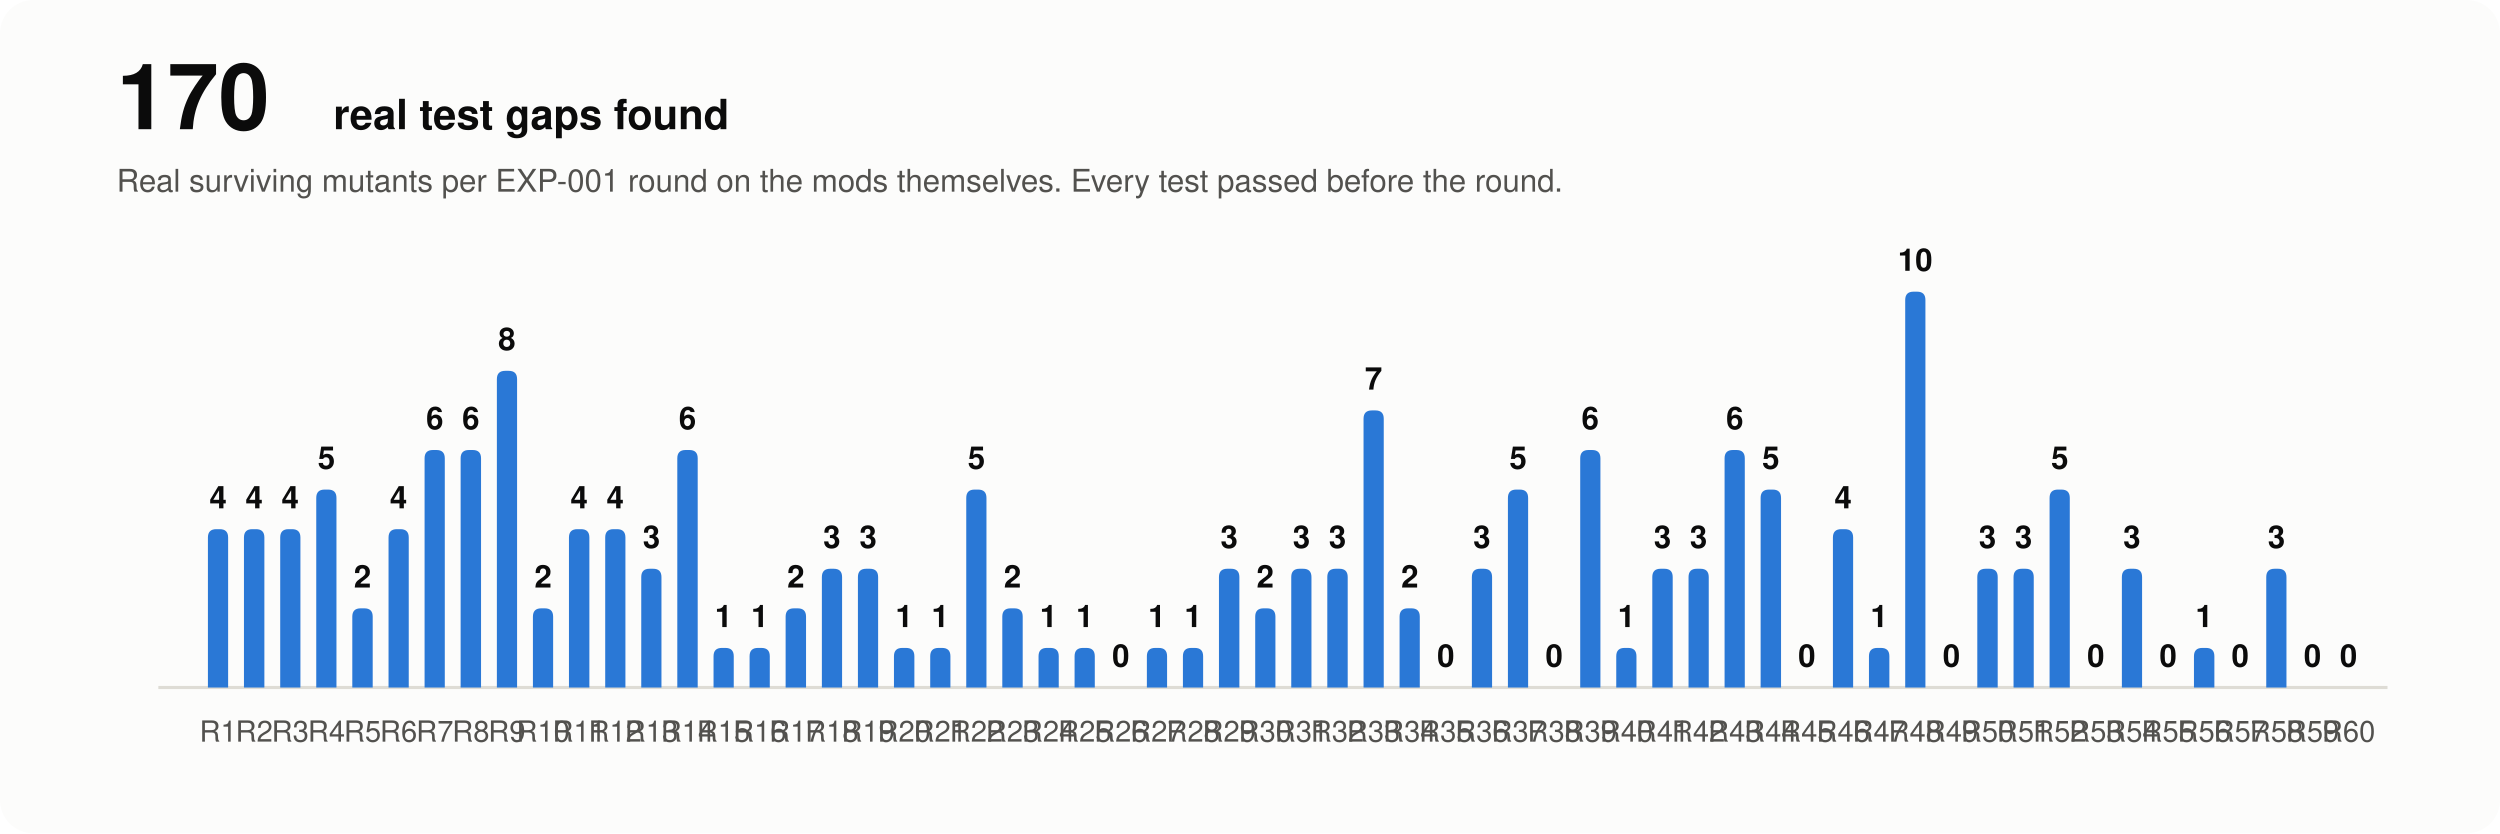
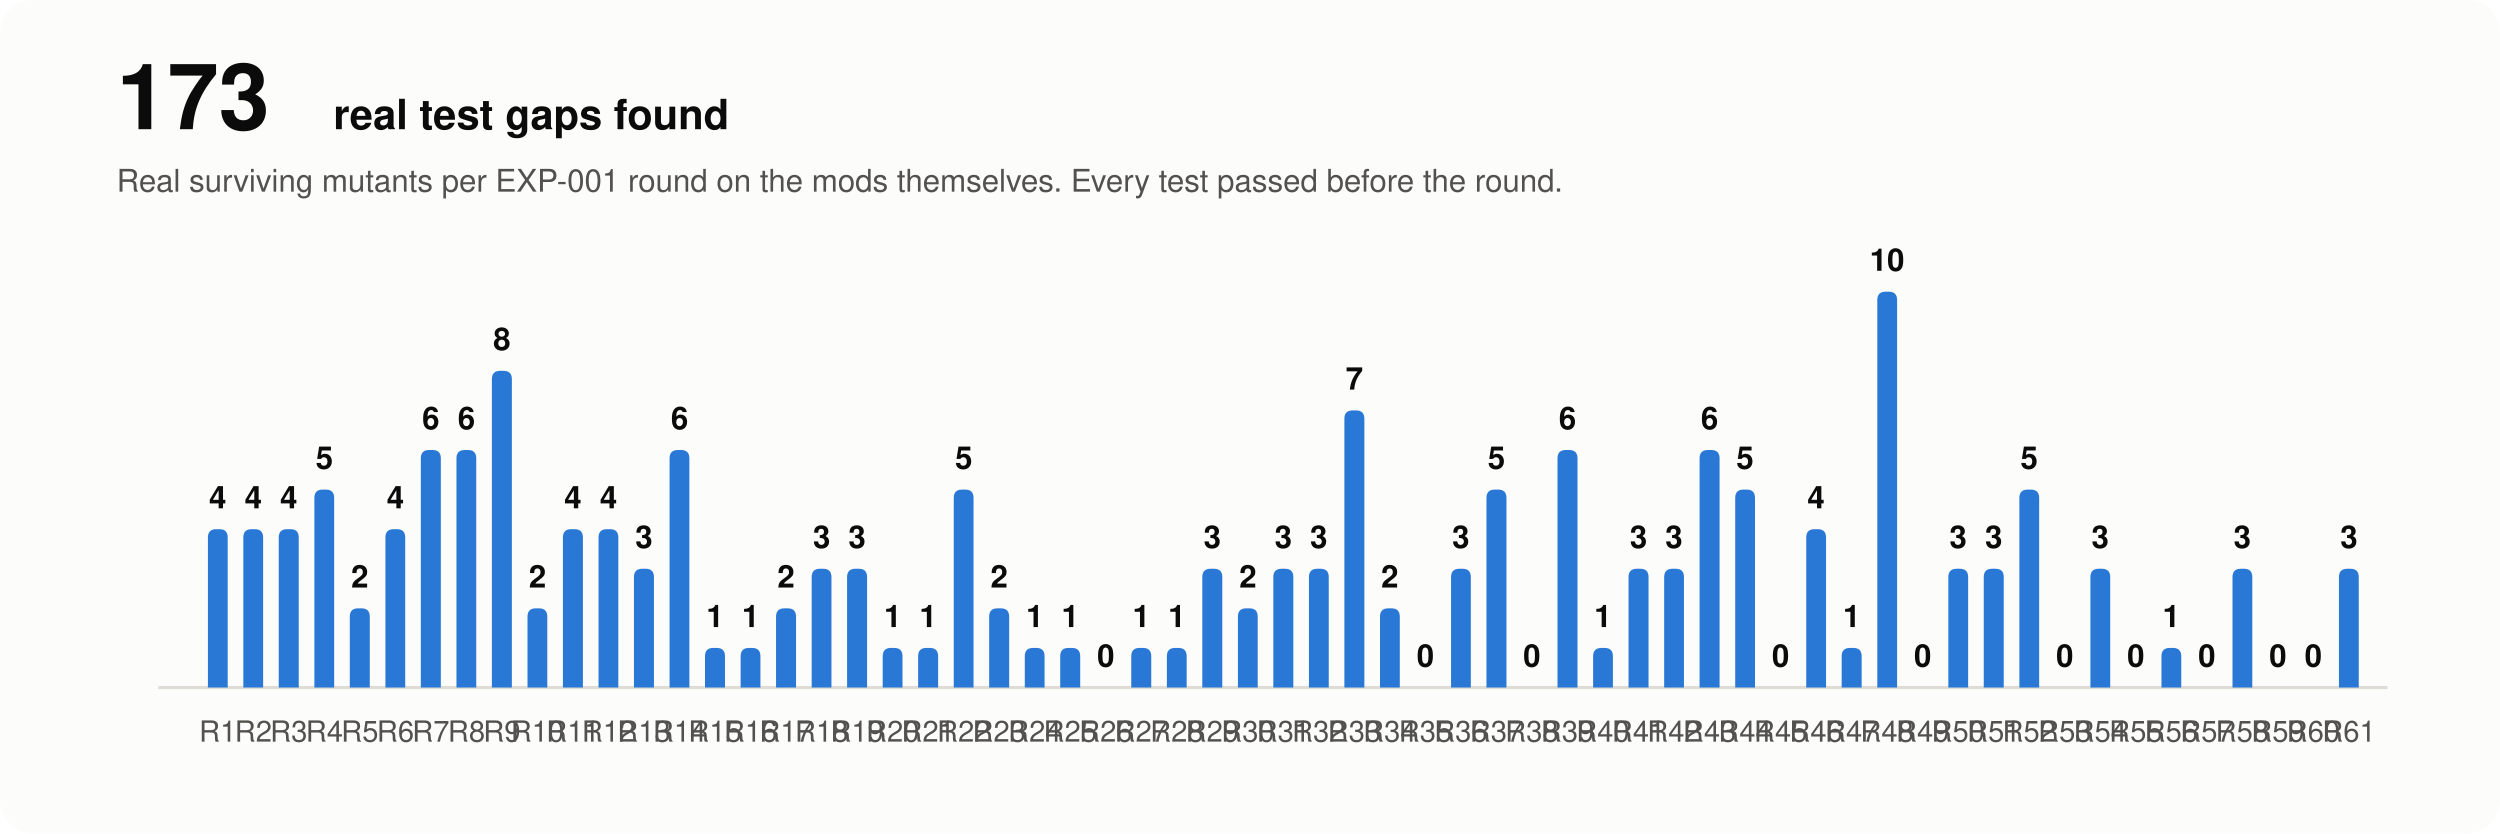
- <svg xmlns="http://www.w3.org/2000/svg" viewBox="0 0 1200 400" width="1200" height="400" role="img" aria-label="170 real test gaps found in 60 rounds" font-family="ui-sans-serif, -apple-system, 'Segoe UI', Helvetica, Arial, sans-serif">
+ <svg xmlns="http://www.w3.org/2000/svg" viewBox="0 0 1200 400" width="1200" height="400" role="img" aria-label="173 real test gaps found in 61 rounds" font-family="ui-sans-serif, -apple-system, 'Segoe UI', Helvetica, Arial, sans-serif">
  <style>
  .sup { fill: #fcfcfb; } .sup2 { fill: #f3f2ef; } .borda { stroke: #dedcd5; }
  .t1 { fill: #0b0b0b; } .t2 { fill: #52514e; } .t3 { fill: #8a887f; }
  .ac { fill: #2a78d6; } .acs { stroke: #2a78d6; } .acf { fill: #e8f1fb; }
  .ok { fill: #0f7a3d; } .okf { fill: #e3f3e8; }
  @media (prefers-color-scheme: dark) {
    .sup { fill: #1a1a19; } .sup2 { fill: #232322; } .borda { stroke: #3a3936; }
    .t1 { fill: #f0efec; } .t2 { fill: #c3c2b7; } .t3 { fill: #8f8d84; }
    .ac { fill: #3987e5; } .acs { stroke: #3987e5; } .acf { fill: #1d2c40; }
    .ok { fill: #4cc27a; } .okf { fill: #16301f; }
  }
  @media (prefers-reduced-motion: reduce) { * { animation: none !important; } }

  .barra { transform-box: fill-box; transform-origin: bottom; animation: cresce 1.1s cubic-bezier(.2,.8,.2,1); }
  @keyframes cresce { from { transform: scaleY(0); } to { transform: scaleY(1); } }
</style>
  <rect width="1200" height="400" rx="16" class="sup" />
-   <text x="56" y="62" font-size="44" font-weight="800" class="t1">170</text>
+   <text x="56" y="62" font-size="44" font-weight="800" class="t1">173</text>
  <text x="160" y="62" font-size="20" font-weight="700" class="t1">real test gaps found</text>
  <text x="56" y="92" font-size="15" class="t2">Real surviving mutants per EXP-001 round on the mods themselves. Every test passed before the round.</text>
  <line x1="76" y1="330" x2="1146" y2="330" class="borda" stroke-width="1.5" />
  <g class="barra">
-     <path d="M99.8,330 L99.8,258.0 Q99.8,254.0 103.8,254.0 L105.5,254.0 Q109.5,254.0 109.5,258.0 L109.5,330 Z" class="ac" />
-   </g>
-   <text x="104.7" y="244.0" font-size="15" font-weight="700" class="t1" text-anchor="middle">4</text>
-   <text x="104.7" y="356" font-size="14" class="t2" text-anchor="middle">R1</text>
-   <g class="barra">
-     <path d="M117.1,330 L117.1,258.0 Q117.1,254.0 121.1,254.0 L122.9,254.0 Q126.9,254.0 126.9,258.0 L126.9,330 Z" class="ac" />
-   </g>
-   <text x="122.0" y="244.0" font-size="15" font-weight="700" class="t1" text-anchor="middle">4</text>
-   <text x="122.0" y="356" font-size="14" class="t2" text-anchor="middle">R2</text>
-   <g class="barra">
-     <path d="M134.5,330 L134.5,258.0 Q134.5,254.0 138.5,254.0 L140.2,254.0 Q144.2,254.0 144.2,258.0 L144.2,330 Z" class="ac" />
-   </g>
-   <text x="139.3" y="244.0" font-size="15" font-weight="700" class="t1" text-anchor="middle">4</text>
-   <text x="139.3" y="356" font-size="14" class="t2" text-anchor="middle">R3</text>
-   <g class="barra">
-     <path d="M151.8,330 L151.8,239.0 Q151.8,235.0 155.8,235.0 L157.5,235.0 Q161.5,235.0 161.5,239.0 L161.5,330 Z" class="ac" />
-   </g>
-   <text x="156.7" y="225.0" font-size="15" font-weight="700" class="t1" text-anchor="middle">5</text>
-   <text x="156.7" y="356" font-size="14" class="t2" text-anchor="middle">R4</text>
-   <g class="barra">
-     <path d="M169.1,330 L169.1,296.0 Q169.1,292.0 173.1,292.0 L174.9,292.0 Q178.9,292.0 178.9,296.0 L178.9,330 Z" class="ac" />
-   </g>
-   <text x="174.0" y="282.0" font-size="15" font-weight="700" class="t1" text-anchor="middle">2</text>
-   <text x="174.0" y="356" font-size="14" class="t2" text-anchor="middle">R5</text>
-   <g class="barra">
-     <path d="M186.5,330 L186.5,258.0 Q186.5,254.0 190.5,254.0 L192.2,254.0 Q196.2,254.0 196.2,258.0 L196.2,330 Z" class="ac" />
-   </g>
-   <text x="191.3" y="244.0" font-size="15" font-weight="700" class="t1" text-anchor="middle">4</text>
-   <text x="191.3" y="356" font-size="14" class="t2" text-anchor="middle">R6</text>
-   <g class="barra">
-     <path d="M203.8,330 L203.8,220.0 Q203.8,216.0 207.8,216.0 L209.5,216.0 Q213.5,216.0 213.5,220.0 L213.5,330 Z" class="ac" />
-   </g>
-   <text x="208.7" y="206.0" font-size="15" font-weight="700" class="t1" text-anchor="middle">6</text>
-   <text x="208.7" y="356" font-size="14" class="t2" text-anchor="middle">R7</text>
-   <g class="barra">
-     <path d="M221.1,330 L221.1,220.0 Q221.1,216.0 225.1,216.0 L226.9,216.0 Q230.9,216.0 230.9,220.0 L230.9,330 Z" class="ac" />
-   </g>
-   <text x="226.0" y="206.0" font-size="15" font-weight="700" class="t1" text-anchor="middle">6</text>
-   <text x="226.0" y="356" font-size="14" class="t2" text-anchor="middle">R8</text>
-   <g class="barra">
-     <path d="M238.5,330 L238.5,182.0 Q238.5,178.0 242.5,178.0 L244.2,178.0 Q248.2,178.0 248.2,182.0 L248.2,330 Z" class="ac" />
-   </g>
-   <text x="243.3" y="168.0" font-size="15" font-weight="700" class="t1" text-anchor="middle">8</text>
-   <text x="243.3" y="356" font-size="14" class="t2" text-anchor="middle">R9</text>
-   <g class="barra">
-     <path d="M255.8,330 L255.8,296.0 Q255.8,292.0 259.8,292.0 L261.5,292.0 Q265.5,292.0 265.5,296.0 L265.5,330 Z" class="ac" />
-   </g>
-   <text x="260.7" y="282.0" font-size="15" font-weight="700" class="t1" text-anchor="middle">2</text>
-   <text x="260.7" y="356" font-size="14" class="t2" text-anchor="middle">R10</text>
-   <g class="barra">
-     <path d="M273.1,330 L273.1,258.0 Q273.1,254.0 277.1,254.0 L278.9,254.0 Q282.9,254.0 282.9,258.0 L282.9,330 Z" class="ac" />
-   </g>
-   <text x="278.0" y="244.0" font-size="15" font-weight="700" class="t1" text-anchor="middle">4</text>
-   <text x="278.0" y="356" font-size="14" class="t2" text-anchor="middle">R11</text>
-   <g class="barra">
-     <path d="M290.5,330 L290.5,258.0 Q290.5,254.0 294.5,254.0 L296.2,254.0 Q300.2,254.0 300.2,258.0 L300.2,330 Z" class="ac" />
-   </g>
-   <text x="295.3" y="244.0" font-size="15" font-weight="700" class="t1" text-anchor="middle">4</text>
-   <text x="295.3" y="356" font-size="14" class="t2" text-anchor="middle">R12</text>
-   <g class="barra">
-     <path d="M307.8,330 L307.8,277.0 Q307.8,273.0 311.8,273.0 L313.5,273.0 Q317.5,273.0 317.5,277.0 L317.5,330 Z" class="ac" />
-   </g>
-   <text x="312.7" y="263.0" font-size="15" font-weight="700" class="t1" text-anchor="middle">3</text>
-   <text x="312.7" y="356" font-size="14" class="t2" text-anchor="middle">R13</text>
-   <g class="barra">
-     <path d="M325.1,330 L325.1,220.0 Q325.1,216.0 329.1,216.0 L330.9,216.0 Q334.9,216.0 334.9,220.0 L334.9,330 Z" class="ac" />
-   </g>
-   <text x="330.0" y="206.0" font-size="15" font-weight="700" class="t1" text-anchor="middle">6</text>
-   <text x="330.0" y="356" font-size="14" class="t2" text-anchor="middle">R14</text>
-   <g class="barra">
-     <path d="M342.5,330 L342.5,315.0 Q342.5,311.0 346.5,311.0 L348.2,311.0 Q352.2,311.0 352.2,315.0 L352.2,330 Z" class="ac" />
-   </g>
-   <text x="347.3" y="301.0" font-size="15" font-weight="700" class="t1" text-anchor="middle">1</text>
-   <text x="347.3" y="356" font-size="14" class="t2" text-anchor="middle">R15</text>
-   <g class="barra">
-     <path d="M359.8,330 L359.8,315.0 Q359.8,311.0 363.8,311.0 L365.5,311.0 Q369.5,311.0 369.5,315.0 L369.5,330 Z" class="ac" />
-   </g>
-   <text x="364.7" y="301.0" font-size="15" font-weight="700" class="t1" text-anchor="middle">1</text>
-   <text x="364.7" y="356" font-size="14" class="t2" text-anchor="middle">R16</text>
-   <g class="barra">
-     <path d="M377.1,330 L377.1,296.0 Q377.1,292.0 381.1,292.0 L382.9,292.0 Q386.9,292.0 386.9,296.0 L386.9,330 Z" class="ac" />
-   </g>
-   <text x="382.0" y="282.0" font-size="15" font-weight="700" class="t1" text-anchor="middle">2</text>
-   <text x="382.0" y="356" font-size="14" class="t2" text-anchor="middle">R17</text>
-   <g class="barra">
-     <path d="M394.5,330 L394.5,277.0 Q394.5,273.0 398.5,273.0 L400.2,273.0 Q404.2,273.0 404.2,277.0 L404.2,330 Z" class="ac" />
-   </g>
-   <text x="399.3" y="263.0" font-size="15" font-weight="700" class="t1" text-anchor="middle">3</text>
-   <text x="399.3" y="356" font-size="14" class="t2" text-anchor="middle">R18</text>
-   <g class="barra">
-     <path d="M411.8,330 L411.8,277.0 Q411.8,273.0 415.8,273.0 L417.5,273.0 Q421.5,273.0 421.5,277.0 L421.5,330 Z" class="ac" />
-   </g>
-   <text x="416.7" y="263.0" font-size="15" font-weight="700" class="t1" text-anchor="middle">3</text>
-   <text x="416.7" y="356" font-size="14" class="t2" text-anchor="middle">R19</text>
-   <g class="barra">
-     <path d="M429.1,330 L429.1,315.0 Q429.1,311.0 433.1,311.0 L434.9,311.0 Q438.9,311.0 438.9,315.0 L438.9,330 Z" class="ac" />
-   </g>
-   <text x="434.0" y="301.0" font-size="15" font-weight="700" class="t1" text-anchor="middle">1</text>
-   <text x="434.0" y="356" font-size="14" class="t2" text-anchor="middle">R20</text>
-   <g class="barra">
-     <path d="M446.5,330 L446.5,315.0 Q446.5,311.0 450.5,311.0 L452.2,311.0 Q456.2,311.0 456.2,315.0 L456.2,330 Z" class="ac" />
-   </g>
-   <text x="451.3" y="301.0" font-size="15" font-weight="700" class="t1" text-anchor="middle">1</text>
-   <text x="451.3" y="356" font-size="14" class="t2" text-anchor="middle">R21</text>
-   <g class="barra">
-     <path d="M463.8,330 L463.8,239.0 Q463.8,235.0 467.8,235.0 L469.5,235.0 Q473.5,235.0 473.5,239.0 L473.5,330 Z" class="ac" />
-   </g>
-   <text x="468.7" y="225.0" font-size="15" font-weight="700" class="t1" text-anchor="middle">5</text>
-   <text x="468.7" y="356" font-size="14" class="t2" text-anchor="middle">R22</text>
-   <g class="barra">
-     <path d="M481.1,330 L481.1,296.0 Q481.1,292.0 485.1,292.0 L486.9,292.0 Q490.9,292.0 490.9,296.0 L490.9,330 Z" class="ac" />
-   </g>
-   <text x="486.0" y="282.0" font-size="15" font-weight="700" class="t1" text-anchor="middle">2</text>
-   <text x="486.0" y="356" font-size="14" class="t2" text-anchor="middle">R23</text>
-   <g class="barra">
-     <path d="M498.5,330 L498.5,315.0 Q498.5,311.0 502.5,311.0 L504.2,311.0 Q508.2,311.0 508.2,315.0 L508.2,330 Z" class="ac" />
-   </g>
-   <text x="503.3" y="301.0" font-size="15" font-weight="700" class="t1" text-anchor="middle">1</text>
-   <text x="503.3" y="356" font-size="14" class="t2" text-anchor="middle">R24</text>
-   <g class="barra">
-     <path d="M515.8,330 L515.8,315.0 Q515.8,311.0 519.8,311.0 L521.5,311.0 Q525.5,311.0 525.5,315.0 L525.5,330 Z" class="ac" />
-   </g>
-   <text x="520.7" y="301.0" font-size="15" font-weight="700" class="t1" text-anchor="middle">1</text>
-   <text x="520.7" y="356" font-size="14" class="t2" text-anchor="middle">R25</text>
-   <g class="barra">
-     <path d="M533.1,330 L533.1,330.0 Q533.1,330.0 533.1,330.0 L542.9,330.0 Q542.9,330.0 542.9,330.0 L542.9,330 Z" class="ac" />
-   </g>
-   <text x="538.0" y="320.0" font-size="15" font-weight="700" class="t1" text-anchor="middle">0</text>
-   <text x="538.0" y="356" font-size="14" class="t2" text-anchor="middle">R26</text>
-   <g class="barra">
-     <path d="M550.5,330 L550.5,315.0 Q550.5,311.0 554.5,311.0 L556.2,311.0 Q560.2,311.0 560.2,315.0 L560.2,330 Z" class="ac" />
-   </g>
-   <text x="555.3" y="301.0" font-size="15" font-weight="700" class="t1" text-anchor="middle">1</text>
-   <text x="555.3" y="356" font-size="14" class="t2" text-anchor="middle">R27</text>
-   <g class="barra">
-     <path d="M567.8,330 L567.8,315.0 Q567.8,311.0 571.8,311.0 L573.5,311.0 Q577.5,311.0 577.5,315.0 L577.5,330 Z" class="ac" />
-   </g>
-   <text x="572.7" y="301.0" font-size="15" font-weight="700" class="t1" text-anchor="middle">1</text>
-   <text x="572.7" y="356" font-size="14" class="t2" text-anchor="middle">R28</text>
-   <g class="barra">
-     <path d="M585.1,330 L585.1,277.0 Q585.1,273.0 589.1,273.0 L590.9,273.0 Q594.9,273.0 594.9,277.0 L594.9,330 Z" class="ac" />
-   </g>
-   <text x="590.0" y="263.0" font-size="15" font-weight="700" class="t1" text-anchor="middle">3</text>
-   <text x="590.0" y="356" font-size="14" class="t2" text-anchor="middle">R29</text>
-   <g class="barra">
-     <path d="M602.5,330 L602.5,296.0 Q602.5,292.0 606.5,292.0 L608.2,292.0 Q612.2,292.0 612.2,296.0 L612.2,330 Z" class="ac" />
-   </g>
-   <text x="607.3" y="282.0" font-size="15" font-weight="700" class="t1" text-anchor="middle">2</text>
-   <text x="607.3" y="356" font-size="14" class="t2" text-anchor="middle">R30</text>
-   <g class="barra">
-     <path d="M619.8,330 L619.8,277.0 Q619.8,273.0 623.8,273.0 L625.5,273.0 Q629.5,273.0 629.5,277.0 L629.5,330 Z" class="ac" />
-   </g>
-   <text x="624.7" y="263.0" font-size="15" font-weight="700" class="t1" text-anchor="middle">3</text>
-   <text x="624.7" y="356" font-size="14" class="t2" text-anchor="middle">R31</text>
-   <g class="barra">
-     <path d="M637.1,330 L637.1,277.0 Q637.1,273.0 641.1,273.0 L642.9,273.0 Q646.9,273.0 646.9,277.0 L646.9,330 Z" class="ac" />
-   </g>
-   <text x="642.0" y="263.0" font-size="15" font-weight="700" class="t1" text-anchor="middle">3</text>
-   <text x="642.0" y="356" font-size="14" class="t2" text-anchor="middle">R32</text>
-   <g class="barra">
-     <path d="M654.5,330 L654.5,201.0 Q654.5,197.0 658.5,197.0 L660.2,197.0 Q664.2,197.0 664.2,201.0 L664.2,330 Z" class="ac" />
-   </g>
-   <text x="659.3" y="187.0" font-size="15" font-weight="700" class="t1" text-anchor="middle">7</text>
-   <text x="659.3" y="356" font-size="14" class="t2" text-anchor="middle">R33</text>
-   <g class="barra">
-     <path d="M671.8,330 L671.8,296.0 Q671.8,292.0 675.8,292.0 L677.5,292.0 Q681.5,292.0 681.5,296.0 L681.5,330 Z" class="ac" />
-   </g>
-   <text x="676.7" y="282.0" font-size="15" font-weight="700" class="t1" text-anchor="middle">2</text>
-   <text x="676.7" y="356" font-size="14" class="t2" text-anchor="middle">R34</text>
-   <g class="barra">
-     <path d="M689.1,330 L689.1,330.0 Q689.1,330.0 689.1,330.0 L698.9,330.0 Q698.9,330.0 698.9,330.0 L698.9,330 Z" class="ac" />
-   </g>
-   <text x="694.0" y="320.0" font-size="15" font-weight="700" class="t1" text-anchor="middle">0</text>
-   <text x="694.0" y="356" font-size="14" class="t2" text-anchor="middle">R35</text>
-   <g class="barra">
-     <path d="M706.5,330 L706.5,277.0 Q706.5,273.0 710.5,273.0 L712.2,273.0 Q716.2,273.0 716.2,277.0 L716.2,330 Z" class="ac" />
-   </g>
-   <text x="711.3" y="263.0" font-size="15" font-weight="700" class="t1" text-anchor="middle">3</text>
-   <text x="711.3" y="356" font-size="14" class="t2" text-anchor="middle">R36</text>
-   <g class="barra">
-     <path d="M723.8,330 L723.8,239.0 Q723.8,235.0 727.8,235.0 L729.5,235.0 Q733.5,235.0 733.5,239.0 L733.5,330 Z" class="ac" />
-   </g>
-   <text x="728.7" y="225.0" font-size="15" font-weight="700" class="t1" text-anchor="middle">5</text>
-   <text x="728.7" y="356" font-size="14" class="t2" text-anchor="middle">R37</text>
-   <g class="barra">
-     <path d="M741.1,330 L741.1,330.0 Q741.1,330.0 741.1,330.0 L750.9,330.0 Q750.9,330.0 750.9,330.0 L750.9,330 Z" class="ac" />
-   </g>
-   <text x="746.0" y="320.0" font-size="15" font-weight="700" class="t1" text-anchor="middle">0</text>
-   <text x="746.0" y="356" font-size="14" class="t2" text-anchor="middle">R38</text>
-   <g class="barra">
-     <path d="M758.5,330 L758.5,220.0 Q758.5,216.0 762.5,216.0 L764.2,216.0 Q768.2,216.0 768.2,220.0 L768.2,330 Z" class="ac" />
-   </g>
-   <text x="763.3" y="206.0" font-size="15" font-weight="700" class="t1" text-anchor="middle">6</text>
-   <text x="763.3" y="356" font-size="14" class="t2" text-anchor="middle">R39</text>
-   <g class="barra">
-     <path d="M775.8,330 L775.8,315.0 Q775.8,311.0 779.8,311.0 L781.5,311.0 Q785.5,311.0 785.5,315.0 L785.5,330 Z" class="ac" />
-   </g>
-   <text x="780.7" y="301.0" font-size="15" font-weight="700" class="t1" text-anchor="middle">1</text>
-   <text x="780.7" y="356" font-size="14" class="t2" text-anchor="middle">R40</text>
-   <g class="barra">
-     <path d="M793.1,330 L793.1,277.0 Q793.1,273.0 797.1,273.0 L798.9,273.0 Q802.9,273.0 802.9,277.0 L802.9,330 Z" class="ac" />
-   </g>
-   <text x="798.0" y="263.0" font-size="15" font-weight="700" class="t1" text-anchor="middle">3</text>
-   <text x="798.0" y="356" font-size="14" class="t2" text-anchor="middle">R41</text>
-   <g class="barra">
-     <path d="M810.5,330 L810.5,277.0 Q810.5,273.0 814.5,273.0 L816.2,273.0 Q820.2,273.0 820.2,277.0 L820.2,330 Z" class="ac" />
-   </g>
-   <text x="815.3" y="263.0" font-size="15" font-weight="700" class="t1" text-anchor="middle">3</text>
-   <text x="815.3" y="356" font-size="14" class="t2" text-anchor="middle">R42</text>
-   <g class="barra">
-     <path d="M827.8,330 L827.8,220.0 Q827.8,216.0 831.8,216.0 L833.5,216.0 Q837.5,216.0 837.5,220.0 L837.5,330 Z" class="ac" />
-   </g>
-   <text x="832.7" y="206.0" font-size="15" font-weight="700" class="t1" text-anchor="middle">6</text>
-   <text x="832.7" y="356" font-size="14" class="t2" text-anchor="middle">R43</text>
-   <g class="barra">
-     <path d="M845.1,330 L845.1,239.0 Q845.1,235.0 849.1,235.0 L850.9,235.0 Q854.9,235.0 854.9,239.0 L854.9,330 Z" class="ac" />
-   </g>
-   <text x="850.0" y="225.0" font-size="15" font-weight="700" class="t1" text-anchor="middle">5</text>
-   <text x="850.0" y="356" font-size="14" class="t2" text-anchor="middle">R44</text>
-   <g class="barra">
-     <path d="M862.5,330 L862.5,330.0 Q862.5,330.0 862.5,330.0 L872.2,330.0 Q872.2,330.0 872.2,330.0 L872.2,330 Z" class="ac" />
-   </g>
-   <text x="867.3" y="320.0" font-size="15" font-weight="700" class="t1" text-anchor="middle">0</text>
-   <text x="867.3" y="356" font-size="14" class="t2" text-anchor="middle">R45</text>
-   <g class="barra">
-     <path d="M879.8,330 L879.8,258.0 Q879.8,254.0 883.8,254.0 L885.5,254.0 Q889.5,254.0 889.5,258.0 L889.5,330 Z" class="ac" />
-   </g>
-   <text x="884.7" y="244.0" font-size="15" font-weight="700" class="t1" text-anchor="middle">4</text>
-   <text x="884.7" y="356" font-size="14" class="t2" text-anchor="middle">R46</text>
-   <g class="barra">
-     <path d="M897.1,330 L897.1,315.0 Q897.1,311.0 901.1,311.0 L902.9,311.0 Q906.9,311.0 906.9,315.0 L906.9,330 Z" class="ac" />
-   </g>
-   <text x="902.0" y="301.0" font-size="15" font-weight="700" class="t1" text-anchor="middle">1</text>
-   <text x="902.0" y="356" font-size="14" class="t2" text-anchor="middle">R47</text>
-   <g class="barra">
-     <path d="M914.5,330 L914.5,144.0 Q914.5,140.0 918.5,140.0 L920.2,140.0 Q924.2,140.0 924.2,144.0 L924.2,330 Z" class="ac" />
-   </g>
-   <text x="919.3" y="130.0" font-size="15" font-weight="700" class="t1" text-anchor="middle">10</text>
-   <text x="919.3" y="356" font-size="14" class="t2" text-anchor="middle">R48</text>
-   <g class="barra">
-     <path d="M931.8,330 L931.8,330.0 Q931.8,330.0 931.8,330.0 L941.5,330.0 Q941.5,330.0 941.5,330.0 L941.5,330 Z" class="ac" />
-   </g>
-   <text x="936.7" y="320.0" font-size="15" font-weight="700" class="t1" text-anchor="middle">0</text>
-   <text x="936.7" y="356" font-size="14" class="t2" text-anchor="middle">R49</text>
-   <g class="barra">
-     <path d="M949.1,330 L949.1,277.0 Q949.1,273.0 953.1,273.0 L954.9,273.0 Q958.9,273.0 958.9,277.0 L958.9,330 Z" class="ac" />
-   </g>
-   <text x="954.0" y="263.0" font-size="15" font-weight="700" class="t1" text-anchor="middle">3</text>
-   <text x="954.0" y="356" font-size="14" class="t2" text-anchor="middle">R50</text>
-   <g class="barra">
-     <path d="M966.5,330 L966.5,277.0 Q966.5,273.0 970.5,273.0 L972.2,273.0 Q976.2,273.0 976.2,277.0 L976.2,330 Z" class="ac" />
-   </g>
-   <text x="971.3" y="263.0" font-size="15" font-weight="700" class="t1" text-anchor="middle">3</text>
-   <text x="971.3" y="356" font-size="14" class="t2" text-anchor="middle">R51</text>
-   <g class="barra">
-     <path d="M983.8,330 L983.8,239.0 Q983.8,235.0 987.8,235.0 L989.5,235.0 Q993.5,235.0 993.5,239.0 L993.5,330 Z" class="ac" />
-   </g>
-   <text x="988.7" y="225.0" font-size="15" font-weight="700" class="t1" text-anchor="middle">5</text>
-   <text x="988.7" y="356" font-size="14" class="t2" text-anchor="middle">R52</text>
-   <g class="barra">
-     <path d="M1001.1,330 L1001.1,330.0 Q1001.1,330.0 1001.1,330.0 L1010.9,330.0 Q1010.9,330.0 1010.9,330.0 L1010.9,330 Z" class="ac" />
-   </g>
-   <text x="1006.0" y="320.0" font-size="15" font-weight="700" class="t1" text-anchor="middle">0</text>
-   <text x="1006.0" y="356" font-size="14" class="t2" text-anchor="middle">R53</text>
-   <g class="barra">
-     <path d="M1018.5,330 L1018.5,277.0 Q1018.5,273.0 1022.5,273.0 L1024.2,273.0 Q1028.2,273.0 1028.2,277.0 L1028.2,330 Z" class="ac" />
-   </g>
-   <text x="1023.3" y="263.0" font-size="15" font-weight="700" class="t1" text-anchor="middle">3</text>
-   <text x="1023.3" y="356" font-size="14" class="t2" text-anchor="middle">R54</text>
-   <g class="barra">
-     <path d="M1035.8,330 L1035.8,330.0 Q1035.8,330.0 1035.8,330.0 L1045.5,330.0 Q1045.5,330.0 1045.5,330.0 L1045.5,330 Z" class="ac" />
-   </g>
-   <text x="1040.7" y="320.0" font-size="15" font-weight="700" class="t1" text-anchor="middle">0</text>
-   <text x="1040.7" y="356" font-size="14" class="t2" text-anchor="middle">R55</text>
-   <g class="barra">
-     <path d="M1053.1,330 L1053.1,315.0 Q1053.1,311.0 1057.1,311.0 L1058.9,311.0 Q1062.9,311.0 1062.9,315.0 L1062.9,330 Z" class="ac" />
-   </g>
-   <text x="1058.0" y="301.0" font-size="15" font-weight="700" class="t1" text-anchor="middle">1</text>
-   <text x="1058.0" y="356" font-size="14" class="t2" text-anchor="middle">R56</text>
-   <g class="barra">
-     <path d="M1070.5,330 L1070.5,330.0 Q1070.5,330.0 1070.5,330.0 L1080.2,330.0 Q1080.2,330.0 1080.2,330.0 L1080.2,330 Z" class="ac" />
-   </g>
-   <text x="1075.3" y="320.0" font-size="15" font-weight="700" class="t1" text-anchor="middle">0</text>
-   <text x="1075.3" y="356" font-size="14" class="t2" text-anchor="middle">R57</text>
-   <g class="barra">
-     <path d="M1087.8,330 L1087.8,277.0 Q1087.8,273.0 1091.8,273.0 L1093.5,273.0 Q1097.5,273.0 1097.5,277.0 L1097.5,330 Z" class="ac" />
-   </g>
-   <text x="1092.7" y="263.0" font-size="15" font-weight="700" class="t1" text-anchor="middle">3</text>
-   <text x="1092.7" y="356" font-size="14" class="t2" text-anchor="middle">R58</text>
-   <g class="barra">
-     <path d="M1105.1,330 L1105.1,330.0 Q1105.1,330.0 1105.1,330.0 L1114.9,330.0 Q1114.9,330.0 1114.9,330.0 L1114.9,330 Z" class="ac" />
-   </g>
-   <text x="1110.0" y="320.0" font-size="15" font-weight="700" class="t1" text-anchor="middle">0</text>
-   <text x="1110.0" y="356" font-size="14" class="t2" text-anchor="middle">R59</text>
-   <g class="barra">
-     <path d="M1122.5,330 L1122.5,330.0 Q1122.5,330.0 1122.5,330.0 L1132.2,330.0 Q1132.2,330.0 1132.2,330.0 L1132.2,330 Z" class="ac" />
-   </g>
-   <text x="1127.3" y="320.0" font-size="15" font-weight="700" class="t1" text-anchor="middle">0</text>
-   <text x="1127.3" y="356" font-size="14" class="t2" text-anchor="middle">R60</text>
+     <path d="M99.8,330 L99.8,258.0 Q99.8,254.0 103.8,254.0 L105.3,254.0 Q109.3,254.0 109.3,258.0 L109.3,330 Z" class="ac" />
+   </g>
+   <text x="104.5" y="244.0" font-size="15" font-weight="700" class="t1" text-anchor="middle">4</text>
+   <text x="104.5" y="356" font-size="14" class="t2" text-anchor="middle">R1</text>
+   <g class="barra">
+     <path d="M116.8,330 L116.8,258.0 Q116.8,254.0 120.8,254.0 L122.3,254.0 Q126.3,254.0 126.3,258.0 L126.3,330 Z" class="ac" />
+   </g>
+   <text x="121.6" y="244.0" font-size="15" font-weight="700" class="t1" text-anchor="middle">4</text>
+   <text x="121.6" y="356" font-size="14" class="t2" text-anchor="middle">R2</text>
+   <g class="barra">
+     <path d="M133.8,330 L133.8,258.0 Q133.8,254.0 137.8,254.0 L139.4,254.0 Q143.4,254.0 143.4,258.0 L143.4,330 Z" class="ac" />
+   </g>
+   <text x="138.6" y="244.0" font-size="15" font-weight="700" class="t1" text-anchor="middle">4</text>
+   <text x="138.6" y="356" font-size="14" class="t2" text-anchor="middle">R3</text>
+   <g class="barra">
+     <path d="M150.9,330 L150.9,239.0 Q150.9,235.0 154.9,235.0 L156.4,235.0 Q160.4,235.0 160.4,239.0 L160.4,330 Z" class="ac" />
+   </g>
+   <text x="155.7" y="225.0" font-size="15" font-weight="700" class="t1" text-anchor="middle">5</text>
+   <text x="155.7" y="356" font-size="14" class="t2" text-anchor="middle">R4</text>
+   <g class="barra">
+     <path d="M167.9,330 L167.9,296.0 Q167.9,292.0 171.9,292.0 L173.5,292.0 Q177.5,292.0 177.5,296.0 L177.5,330 Z" class="ac" />
+   </g>
+   <text x="172.7" y="282.0" font-size="15" font-weight="700" class="t1" text-anchor="middle">2</text>
+   <text x="172.7" y="356" font-size="14" class="t2" text-anchor="middle">R5</text>
+   <g class="barra">
+     <path d="M185.0,330 L185.0,258.0 Q185.0,254.0 189.0,254.0 L190.5,254.0 Q194.5,254.0 194.5,258.0 L194.5,330 Z" class="ac" />
+   </g>
+   <text x="189.8" y="244.0" font-size="15" font-weight="700" class="t1" text-anchor="middle">4</text>
+   <text x="189.8" y="356" font-size="14" class="t2" text-anchor="middle">R6</text>
+   <g class="barra">
+     <path d="M202.0,330 L202.0,220.0 Q202.0,216.0 206.0,216.0 L207.6,216.0 Q211.6,216.0 211.6,220.0 L211.6,330 Z" class="ac" />
+   </g>
+   <text x="206.8" y="206.0" font-size="15" font-weight="700" class="t1" text-anchor="middle">6</text>
+   <text x="206.8" y="356" font-size="14" class="t2" text-anchor="middle">R7</text>
+   <g class="barra">
+     <path d="M219.1,330 L219.1,220.0 Q219.1,216.0 223.1,216.0 L224.6,216.0 Q228.6,216.0 228.6,220.0 L228.6,330 Z" class="ac" />
+   </g>
+   <text x="223.9" y="206.0" font-size="15" font-weight="700" class="t1" text-anchor="middle">6</text>
+   <text x="223.9" y="356" font-size="14" class="t2" text-anchor="middle">R8</text>
+   <g class="barra">
+     <path d="M236.1,330 L236.1,182.0 Q236.1,178.0 240.1,178.0 L241.7,178.0 Q245.7,178.0 245.7,182.0 L245.7,330 Z" class="ac" />
+   </g>
+   <text x="240.9" y="168.0" font-size="15" font-weight="700" class="t1" text-anchor="middle">8</text>
+   <text x="240.9" y="356" font-size="14" class="t2" text-anchor="middle">R9</text>
+   <g class="barra">
+     <path d="M253.2,330 L253.2,296.0 Q253.2,292.0 257.2,292.0 L258.7,292.0 Q262.7,292.0 262.7,296.0 L262.7,330 Z" class="ac" />
+   </g>
+   <text x="258.0" y="282.0" font-size="15" font-weight="700" class="t1" text-anchor="middle">2</text>
+   <text x="258.0" y="356" font-size="14" class="t2" text-anchor="middle">R10</text>
+   <g class="barra">
+     <path d="M270.2,330 L270.2,258.0 Q270.2,254.0 274.2,254.0 L275.8,254.0 Q279.8,254.0 279.8,258.0 L279.8,330 Z" class="ac" />
+   </g>
+   <text x="275.0" y="244.0" font-size="15" font-weight="700" class="t1" text-anchor="middle">4</text>
+   <text x="275.0" y="356" font-size="14" class="t2" text-anchor="middle">R11</text>
+   <g class="barra">
+     <path d="M287.3,330 L287.3,258.0 Q287.3,254.0 291.3,254.0 L292.8,254.0 Q296.8,254.0 296.8,258.0 L296.8,330 Z" class="ac" />
+   </g>
+   <text x="292.1" y="244.0" font-size="15" font-weight="700" class="t1" text-anchor="middle">4</text>
+   <text x="292.1" y="356" font-size="14" class="t2" text-anchor="middle">R12</text>
+   <g class="barra">
+     <path d="M304.3,330 L304.3,277.0 Q304.3,273.0 308.3,273.0 L309.9,273.0 Q313.9,273.0 313.9,277.0 L313.9,330 Z" class="ac" />
+   </g>
+   <text x="309.1" y="263.0" font-size="15" font-weight="700" class="t1" text-anchor="middle">3</text>
+   <text x="309.1" y="356" font-size="14" class="t2" text-anchor="middle">R13</text>
+   <g class="barra">
+     <path d="M321.4,330 L321.4,220.0 Q321.4,216.0 325.4,216.0 L326.9,216.0 Q330.9,216.0 330.9,220.0 L330.9,330 Z" class="ac" />
+   </g>
+   <text x="326.2" y="206.0" font-size="15" font-weight="700" class="t1" text-anchor="middle">6</text>
+   <text x="326.2" y="356" font-size="14" class="t2" text-anchor="middle">R14</text>
+   <g class="barra">
+     <path d="M338.4,330 L338.4,315.0 Q338.4,311.0 342.4,311.0 L344.0,311.0 Q348.0,311.0 348.0,315.0 L348.0,330 Z" class="ac" />
+   </g>
+   <text x="343.2" y="301.0" font-size="15" font-weight="700" class="t1" text-anchor="middle">1</text>
+   <text x="343.2" y="356" font-size="14" class="t2" text-anchor="middle">R15</text>
+   <g class="barra">
+     <path d="M355.5,330 L355.5,315.0 Q355.5,311.0 359.5,311.0 L361.0,311.0 Q365.0,311.0 365.0,315.0 L365.0,330 Z" class="ac" />
+   </g>
+   <text x="360.3" y="301.0" font-size="15" font-weight="700" class="t1" text-anchor="middle">1</text>
+   <text x="360.3" y="356" font-size="14" class="t2" text-anchor="middle">R16</text>
+   <g class="barra">
+     <path d="M372.5,330 L372.5,296.0 Q372.5,292.0 376.5,292.0 L378.1,292.0 Q382.1,292.0 382.1,296.0 L382.1,330 Z" class="ac" />
+   </g>
+   <text x="377.3" y="282.0" font-size="15" font-weight="700" class="t1" text-anchor="middle">2</text>
+   <text x="377.3" y="356" font-size="14" class="t2" text-anchor="middle">R17</text>
+   <g class="barra">
+     <path d="M389.6,330 L389.6,277.0 Q389.6,273.0 393.6,273.0 L395.1,273.0 Q399.1,273.0 399.1,277.0 L399.1,330 Z" class="ac" />
+   </g>
+   <text x="394.4" y="263.0" font-size="15" font-weight="700" class="t1" text-anchor="middle">3</text>
+   <text x="394.4" y="356" font-size="14" class="t2" text-anchor="middle">R18</text>
+   <g class="barra">
+     <path d="M406.6,330 L406.6,277.0 Q406.6,273.0 410.6,273.0 L412.2,273.0 Q416.2,273.0 416.2,277.0 L416.2,330 Z" class="ac" />
+   </g>
+   <text x="411.4" y="263.0" font-size="15" font-weight="700" class="t1" text-anchor="middle">3</text>
+   <text x="411.4" y="356" font-size="14" class="t2" text-anchor="middle">R19</text>
+   <g class="barra">
+     <path d="M423.7,330 L423.7,315.0 Q423.7,311.0 427.7,311.0 L429.2,311.0 Q433.2,311.0 433.2,315.0 L433.2,330 Z" class="ac" />
+   </g>
+   <text x="428.5" y="301.0" font-size="15" font-weight="700" class="t1" text-anchor="middle">1</text>
+   <text x="428.5" y="356" font-size="14" class="t2" text-anchor="middle">R20</text>
+   <g class="barra">
+     <path d="M440.7,330 L440.7,315.0 Q440.7,311.0 444.7,311.0 L446.3,311.0 Q450.3,311.0 450.3,315.0 L450.3,330 Z" class="ac" />
+   </g>
+   <text x="445.5" y="301.0" font-size="15" font-weight="700" class="t1" text-anchor="middle">1</text>
+   <text x="445.5" y="356" font-size="14" class="t2" text-anchor="middle">R21</text>
+   <g class="barra">
+     <path d="M457.8,330 L457.8,239.0 Q457.8,235.0 461.8,235.0 L463.3,235.0 Q467.3,235.0 467.3,239.0 L467.3,330 Z" class="ac" />
+   </g>
+   <text x="462.6" y="225.0" font-size="15" font-weight="700" class="t1" text-anchor="middle">5</text>
+   <text x="462.6" y="356" font-size="14" class="t2" text-anchor="middle">R22</text>
+   <g class="barra">
+     <path d="M474.8,330 L474.8,296.0 Q474.8,292.0 478.8,292.0 L480.4,292.0 Q484.4,292.0 484.4,296.0 L484.4,330 Z" class="ac" />
+   </g>
+   <text x="479.6" y="282.0" font-size="15" font-weight="700" class="t1" text-anchor="middle">2</text>
+   <text x="479.6" y="356" font-size="14" class="t2" text-anchor="middle">R23</text>
+   <g class="barra">
+     <path d="M491.9,330 L491.9,315.0 Q491.9,311.0 495.9,311.0 L497.4,311.0 Q501.4,311.0 501.4,315.0 L501.4,330 Z" class="ac" />
+   </g>
+   <text x="496.7" y="301.0" font-size="15" font-weight="700" class="t1" text-anchor="middle">1</text>
+   <text x="496.7" y="356" font-size="14" class="t2" text-anchor="middle">R24</text>
+   <g class="barra">
+     <path d="M508.9,330 L508.9,315.0 Q508.9,311.0 512.9,311.0 L514.5,311.0 Q518.5,311.0 518.5,315.0 L518.5,330 Z" class="ac" />
+   </g>
+   <text x="513.7" y="301.0" font-size="15" font-weight="700" class="t1" text-anchor="middle">1</text>
+   <text x="513.7" y="356" font-size="14" class="t2" text-anchor="middle">R25</text>
+   <g class="barra">
+     <path d="M526.0,330 L526.0,330.0 Q526.0,330.0 526.0,330.0 L535.5,330.0 Q535.5,330.0 535.5,330.0 L535.5,330 Z" class="ac" />
+   </g>
+   <text x="530.8" y="320.0" font-size="15" font-weight="700" class="t1" text-anchor="middle">0</text>
+   <text x="530.8" y="356" font-size="14" class="t2" text-anchor="middle">R26</text>
+   <g class="barra">
+     <path d="M543.0,330 L543.0,315.0 Q543.0,311.0 547.0,311.0 L548.6,311.0 Q552.6,311.0 552.6,315.0 L552.6,330 Z" class="ac" />
+   </g>
+   <text x="547.8" y="301.0" font-size="15" font-weight="700" class="t1" text-anchor="middle">1</text>
+   <text x="547.8" y="356" font-size="14" class="t2" text-anchor="middle">R27</text>
+   <g class="barra">
+     <path d="M560.1,330 L560.1,315.0 Q560.1,311.0 564.1,311.0 L565.6,311.0 Q569.6,311.0 569.6,315.0 L569.6,330 Z" class="ac" />
+   </g>
+   <text x="564.9" y="301.0" font-size="15" font-weight="700" class="t1" text-anchor="middle">1</text>
+   <text x="564.9" y="356" font-size="14" class="t2" text-anchor="middle">R28</text>
+   <g class="barra">
+     <path d="M577.1,330 L577.1,277.0 Q577.1,273.0 581.1,273.0 L582.7,273.0 Q586.7,273.0 586.7,277.0 L586.7,330 Z" class="ac" />
+   </g>
+   <text x="581.9" y="263.0" font-size="15" font-weight="700" class="t1" text-anchor="middle">3</text>
+   <text x="581.9" y="356" font-size="14" class="t2" text-anchor="middle">R29</text>
+   <g class="barra">
+     <path d="M594.2,330 L594.2,296.0 Q594.2,292.0 598.2,292.0 L599.7,292.0 Q603.7,292.0 603.7,296.0 L603.7,330 Z" class="ac" />
+   </g>
+   <text x="599.0" y="282.0" font-size="15" font-weight="700" class="t1" text-anchor="middle">2</text>
+   <text x="599.0" y="356" font-size="14" class="t2" text-anchor="middle">R30</text>
+   <g class="barra">
+     <path d="M611.2,330 L611.2,277.0 Q611.2,273.0 615.2,273.0 L616.8,273.0 Q620.8,273.0 620.8,277.0 L620.8,330 Z" class="ac" />
+   </g>
+   <text x="616.0" y="263.0" font-size="15" font-weight="700" class="t1" text-anchor="middle">3</text>
+   <text x="616.0" y="356" font-size="14" class="t2" text-anchor="middle">R31</text>
+   <g class="barra">
+     <path d="M628.3,330 L628.3,277.0 Q628.3,273.0 632.3,273.0 L633.8,273.0 Q637.8,273.0 637.8,277.0 L637.8,330 Z" class="ac" />
+   </g>
+   <text x="633.0" y="263.0" font-size="15" font-weight="700" class="t1" text-anchor="middle">3</text>
+   <text x="633.0" y="356" font-size="14" class="t2" text-anchor="middle">R32</text>
+   <g class="barra">
+     <path d="M645.3,330 L645.3,201.0 Q645.3,197.0 649.3,197.0 L650.9,197.0 Q654.9,197.0 654.9,201.0 L654.9,330 Z" class="ac" />
+   </g>
+   <text x="650.1" y="187.0" font-size="15" font-weight="700" class="t1" text-anchor="middle">7</text>
+   <text x="650.1" y="356" font-size="14" class="t2" text-anchor="middle">R33</text>
+   <g class="barra">
+     <path d="M662.4,330 L662.4,296.0 Q662.4,292.0 666.4,292.0 L667.9,292.0 Q671.9,292.0 671.9,296.0 L671.9,330 Z" class="ac" />
+   </g>
+   <text x="667.1" y="282.0" font-size="15" font-weight="700" class="t1" text-anchor="middle">2</text>
+   <text x="667.1" y="356" font-size="14" class="t2" text-anchor="middle">R34</text>
+   <g class="barra">
+     <path d="M679.4,330 L679.4,330.0 Q679.4,330.0 679.4,330.0 L689.0,330.0 Q689.0,330.0 689.0,330.0 L689.0,330 Z" class="ac" />
+   </g>
+   <text x="684.2" y="320.0" font-size="15" font-weight="700" class="t1" text-anchor="middle">0</text>
+   <text x="684.2" y="356" font-size="14" class="t2" text-anchor="middle">R35</text>
+   <g class="barra">
+     <path d="M696.5,330 L696.5,277.0 Q696.5,273.0 700.5,273.0 L702.0,273.0 Q706.0,273.0 706.0,277.0 L706.0,330 Z" class="ac" />
+   </g>
+   <text x="701.2" y="263.0" font-size="15" font-weight="700" class="t1" text-anchor="middle">3</text>
+   <text x="701.2" y="356" font-size="14" class="t2" text-anchor="middle">R36</text>
+   <g class="barra">
+     <path d="M713.5,330 L713.5,239.0 Q713.5,235.0 717.5,235.0 L719.1,235.0 Q723.1,235.0 723.1,239.0 L723.1,330 Z" class="ac" />
+   </g>
+   <text x="718.3" y="225.0" font-size="15" font-weight="700" class="t1" text-anchor="middle">5</text>
+   <text x="718.3" y="356" font-size="14" class="t2" text-anchor="middle">R37</text>
+   <g class="barra">
+     <path d="M730.6,330 L730.6,330.0 Q730.6,330.0 730.6,330.0 L740.1,330.0 Q740.1,330.0 740.1,330.0 L740.1,330 Z" class="ac" />
+   </g>
+   <text x="735.3" y="320.0" font-size="15" font-weight="700" class="t1" text-anchor="middle">0</text>
+   <text x="735.3" y="356" font-size="14" class="t2" text-anchor="middle">R38</text>
+   <g class="barra">
+     <path d="M747.6,330 L747.6,220.0 Q747.6,216.0 751.6,216.0 L753.2,216.0 Q757.2,216.0 757.2,220.0 L757.2,330 Z" class="ac" />
+   </g>
+   <text x="752.4" y="206.0" font-size="15" font-weight="700" class="t1" text-anchor="middle">6</text>
+   <text x="752.4" y="356" font-size="14" class="t2" text-anchor="middle">R39</text>
+   <g class="barra">
+     <path d="M764.7,330 L764.7,315.0 Q764.7,311.0 768.7,311.0 L770.2,311.0 Q774.2,311.0 774.2,315.0 L774.2,330 Z" class="ac" />
+   </g>
+   <text x="769.4" y="301.0" font-size="15" font-weight="700" class="t1" text-anchor="middle">1</text>
+   <text x="769.4" y="356" font-size="14" class="t2" text-anchor="middle">R40</text>
+   <g class="barra">
+     <path d="M781.7,330 L781.7,277.0 Q781.7,273.0 785.7,273.0 L787.3,273.0 Q791.3,273.0 791.3,277.0 L791.3,330 Z" class="ac" />
+   </g>
+   <text x="786.5" y="263.0" font-size="15" font-weight="700" class="t1" text-anchor="middle">3</text>
+   <text x="786.5" y="356" font-size="14" class="t2" text-anchor="middle">R41</text>
+   <g class="barra">
+     <path d="M798.8,330 L798.8,277.0 Q798.8,273.0 802.8,273.0 L804.3,273.0 Q808.3,273.0 808.3,277.0 L808.3,330 Z" class="ac" />
+   </g>
+   <text x="803.5" y="263.0" font-size="15" font-weight="700" class="t1" text-anchor="middle">3</text>
+   <text x="803.5" y="356" font-size="14" class="t2" text-anchor="middle">R42</text>
+   <g class="barra">
+     <path d="M815.8,330 L815.8,220.0 Q815.8,216.0 819.8,216.0 L821.4,216.0 Q825.4,216.0 825.4,220.0 L825.4,330 Z" class="ac" />
+   </g>
+   <text x="820.6" y="206.0" font-size="15" font-weight="700" class="t1" text-anchor="middle">6</text>
+   <text x="820.6" y="356" font-size="14" class="t2" text-anchor="middle">R43</text>
+   <g class="barra">
+     <path d="M832.9,330 L832.9,239.0 Q832.9,235.0 836.9,235.0 L838.4,235.0 Q842.4,235.0 842.4,239.0 L842.4,330 Z" class="ac" />
+   </g>
+   <text x="837.6" y="225.0" font-size="15" font-weight="700" class="t1" text-anchor="middle">5</text>
+   <text x="837.6" y="356" font-size="14" class="t2" text-anchor="middle">R44</text>
+   <g class="barra">
+     <path d="M849.9,330 L849.9,330.0 Q849.9,330.0 849.9,330.0 L859.5,330.0 Q859.5,330.0 859.5,330.0 L859.5,330 Z" class="ac" />
+   </g>
+   <text x="854.7" y="320.0" font-size="15" font-weight="700" class="t1" text-anchor="middle">0</text>
+   <text x="854.7" y="356" font-size="14" class="t2" text-anchor="middle">R45</text>
+   <g class="barra">
+     <path d="M867.0,330 L867.0,258.0 Q867.0,254.0 871.0,254.0 L872.5,254.0 Q876.5,254.0 876.5,258.0 L876.5,330 Z" class="ac" />
+   </g>
+   <text x="871.7" y="244.0" font-size="15" font-weight="700" class="t1" text-anchor="middle">4</text>
+   <text x="871.7" y="356" font-size="14" class="t2" text-anchor="middle">R46</text>
+   <g class="barra">
+     <path d="M884.0,330 L884.0,315.0 Q884.0,311.0 888.0,311.0 L889.6,311.0 Q893.6,311.0 893.6,315.0 L893.6,330 Z" class="ac" />
+   </g>
+   <text x="888.8" y="301.0" font-size="15" font-weight="700" class="t1" text-anchor="middle">1</text>
+   <text x="888.8" y="356" font-size="14" class="t2" text-anchor="middle">R47</text>
+   <g class="barra">
+     <path d="M901.1,330 L901.1,144.0 Q901.1,140.0 905.1,140.0 L906.6,140.0 Q910.6,140.0 910.6,144.0 L910.6,330 Z" class="ac" />
+   </g>
+   <text x="905.8" y="130.0" font-size="15" font-weight="700" class="t1" text-anchor="middle">10</text>
+   <text x="905.8" y="356" font-size="14" class="t2" text-anchor="middle">R48</text>
+   <g class="barra">
+     <path d="M918.1,330 L918.1,330.0 Q918.1,330.0 918.1,330.0 L927.7,330.0 Q927.7,330.0 927.7,330.0 L927.7,330 Z" class="ac" />
+   </g>
+   <text x="922.9" y="320.0" font-size="15" font-weight="700" class="t1" text-anchor="middle">0</text>
+   <text x="922.9" y="356" font-size="14" class="t2" text-anchor="middle">R49</text>
+   <g class="barra">
+     <path d="M935.2,330 L935.2,277.0 Q935.2,273.0 939.2,273.0 L940.7,273.0 Q944.7,273.0 944.7,277.0 L944.7,330 Z" class="ac" />
+   </g>
+   <text x="939.9" y="263.0" font-size="15" font-weight="700" class="t1" text-anchor="middle">3</text>
+   <text x="939.9" y="356" font-size="14" class="t2" text-anchor="middle">R50</text>
+   <g class="barra">
+     <path d="M952.2,330 L952.2,277.0 Q952.2,273.0 956.2,273.0 L957.8,273.0 Q961.8,273.0 961.8,277.0 L961.8,330 Z" class="ac" />
+   </g>
+   <text x="957.0" y="263.0" font-size="15" font-weight="700" class="t1" text-anchor="middle">3</text>
+   <text x="957.0" y="356" font-size="14" class="t2" text-anchor="middle">R51</text>
+   <g class="barra">
+     <path d="M969.3,330 L969.3,239.0 Q969.3,235.0 973.3,235.0 L974.8,235.0 Q978.8,235.0 978.8,239.0 L978.8,330 Z" class="ac" />
+   </g>
+   <text x="974.0" y="225.0" font-size="15" font-weight="700" class="t1" text-anchor="middle">5</text>
+   <text x="974.0" y="356" font-size="14" class="t2" text-anchor="middle">R52</text>
+   <g class="barra">
+     <path d="M986.3,330 L986.3,330.0 Q986.3,330.0 986.3,330.0 L995.9,330.0 Q995.9,330.0 995.9,330.0 L995.9,330 Z" class="ac" />
+   </g>
+   <text x="991.1" y="320.0" font-size="15" font-weight="700" class="t1" text-anchor="middle">0</text>
+   <text x="991.1" y="356" font-size="14" class="t2" text-anchor="middle">R53</text>
+   <g class="barra">
+     <path d="M1003.4,330 L1003.4,277.0 Q1003.4,273.0 1007.4,273.0 L1008.9,273.0 Q1012.9,273.0 1012.9,277.0 L1012.9,330 Z" class="ac" />
+   </g>
+   <text x="1008.1" y="263.0" font-size="15" font-weight="700" class="t1" text-anchor="middle">3</text>
+   <text x="1008.1" y="356" font-size="14" class="t2" text-anchor="middle">R54</text>
+   <g class="barra">
+     <path d="M1020.4,330 L1020.4,330.0 Q1020.4,330.0 1020.4,330.0 L1030.0,330.0 Q1030.0,330.0 1030.0,330.0 L1030.0,330 Z" class="ac" />
+   </g>
+   <text x="1025.2" y="320.0" font-size="15" font-weight="700" class="t1" text-anchor="middle">0</text>
+   <text x="1025.2" y="356" font-size="14" class="t2" text-anchor="middle">R55</text>
+   <g class="barra">
+     <path d="M1037.5,330 L1037.5,315.0 Q1037.5,311.0 1041.5,311.0 L1043.0,311.0 Q1047.0,311.0 1047.0,315.0 L1047.0,330 Z" class="ac" />
+   </g>
+   <text x="1042.2" y="301.0" font-size="15" font-weight="700" class="t1" text-anchor="middle">1</text>
+   <text x="1042.2" y="356" font-size="14" class="t2" text-anchor="middle">R56</text>
+   <g class="barra">
+     <path d="M1054.5,330 L1054.5,330.0 Q1054.5,330.0 1054.5,330.0 L1064.1,330.0 Q1064.1,330.0 1064.1,330.0 L1064.1,330 Z" class="ac" />
+   </g>
+   <text x="1059.3" y="320.0" font-size="15" font-weight="700" class="t1" text-anchor="middle">0</text>
+   <text x="1059.3" y="356" font-size="14" class="t2" text-anchor="middle">R57</text>
+   <g class="barra">
+     <path d="M1071.6,330 L1071.6,277.0 Q1071.6,273.0 1075.6,273.0 L1077.1,273.0 Q1081.1,273.0 1081.1,277.0 L1081.1,330 Z" class="ac" />
+   </g>
+   <text x="1076.3" y="263.0" font-size="15" font-weight="700" class="t1" text-anchor="middle">3</text>
+   <text x="1076.3" y="356" font-size="14" class="t2" text-anchor="middle">R58</text>
+   <g class="barra">
+     <path d="M1088.6,330 L1088.6,330.0 Q1088.6,330.0 1088.6,330.0 L1098.2,330.0 Q1098.2,330.0 1098.2,330.0 L1098.2,330 Z" class="ac" />
+   </g>
+   <text x="1093.4" y="320.0" font-size="15" font-weight="700" class="t1" text-anchor="middle">0</text>
+   <text x="1093.4" y="356" font-size="14" class="t2" text-anchor="middle">R59</text>
+   <g class="barra">
+     <path d="M1105.7,330 L1105.7,330.0 Q1105.7,330.0 1105.7,330.0 L1115.2,330.0 Q1115.2,330.0 1115.2,330.0 L1115.2,330 Z" class="ac" />
+   </g>
+   <text x="1110.4" y="320.0" font-size="15" font-weight="700" class="t1" text-anchor="middle">0</text>
+   <text x="1110.4" y="356" font-size="14" class="t2" text-anchor="middle">R60</text>
+   <g class="barra">
+     <path d="M1122.7,330 L1122.7,277.0 Q1122.7,273.0 1126.7,273.0 L1128.2,273.0 Q1132.2,273.0 1132.2,277.0 L1132.2,330 Z" class="ac" />
+   </g>
+   <text x="1127.5" y="263.0" font-size="15" font-weight="700" class="t1" text-anchor="middle">3</text>
+   <text x="1127.5" y="356" font-size="14" class="t2" text-anchor="middle">R61</text>
</svg>
